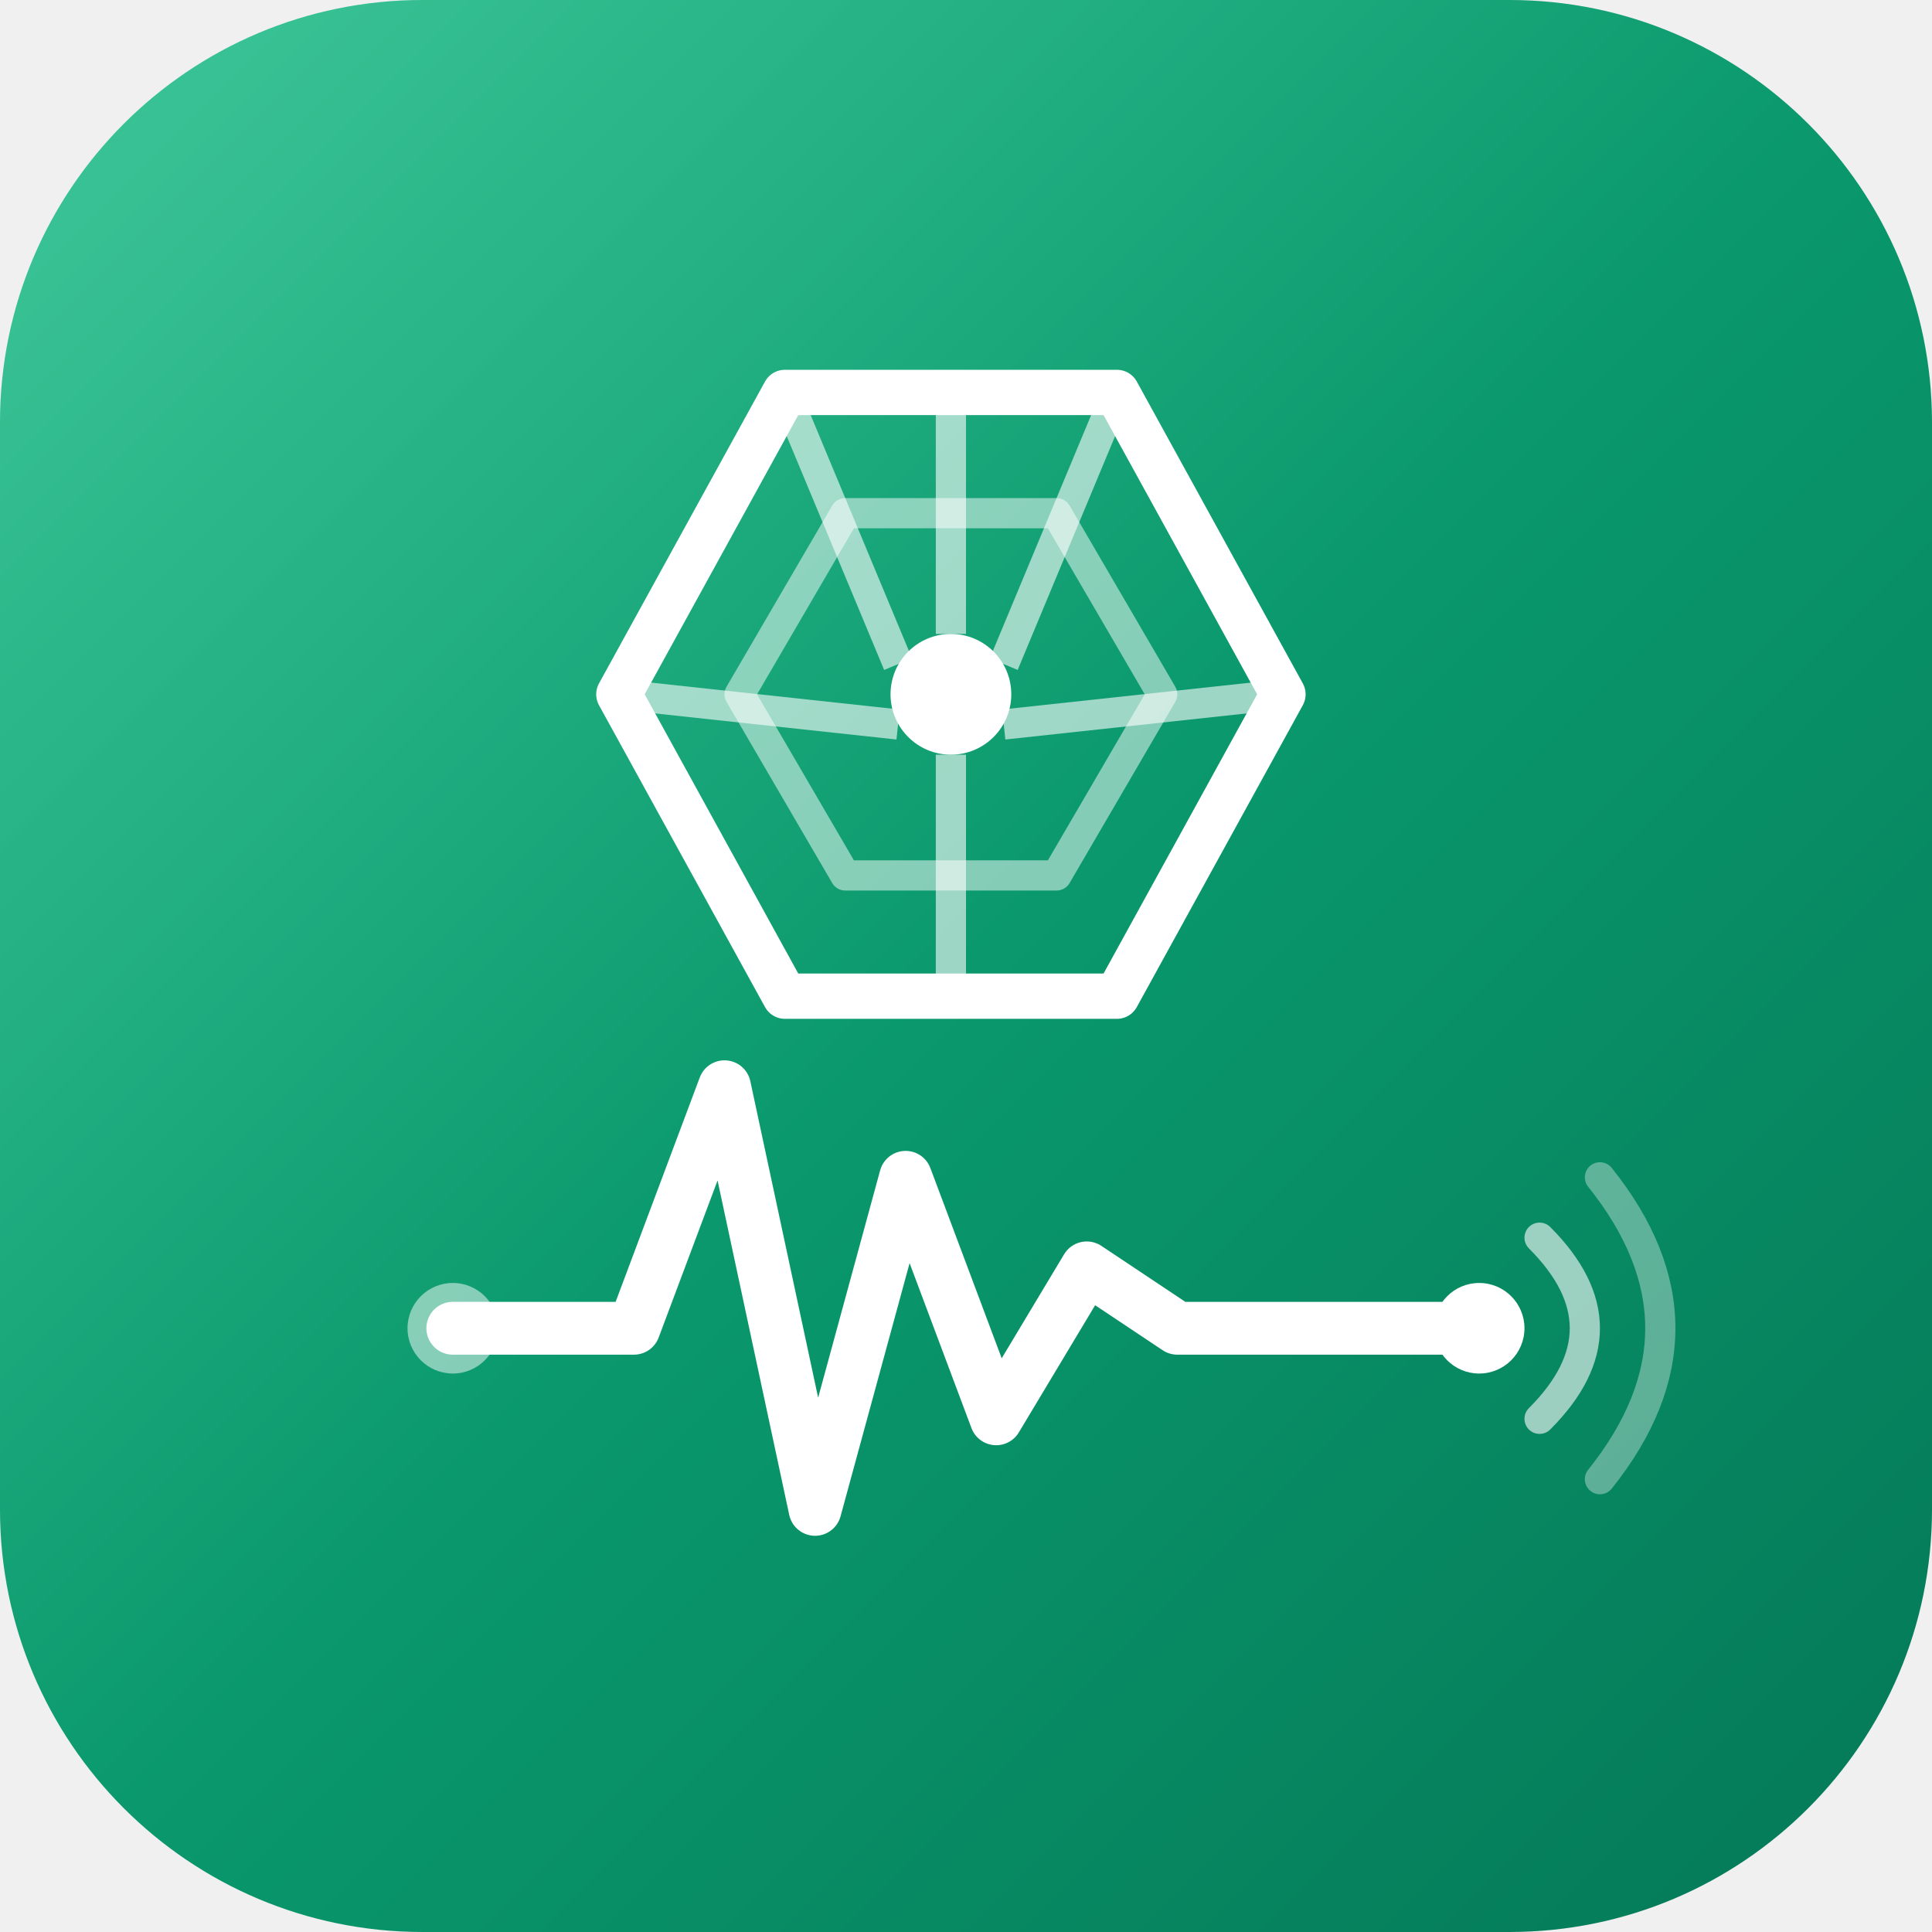
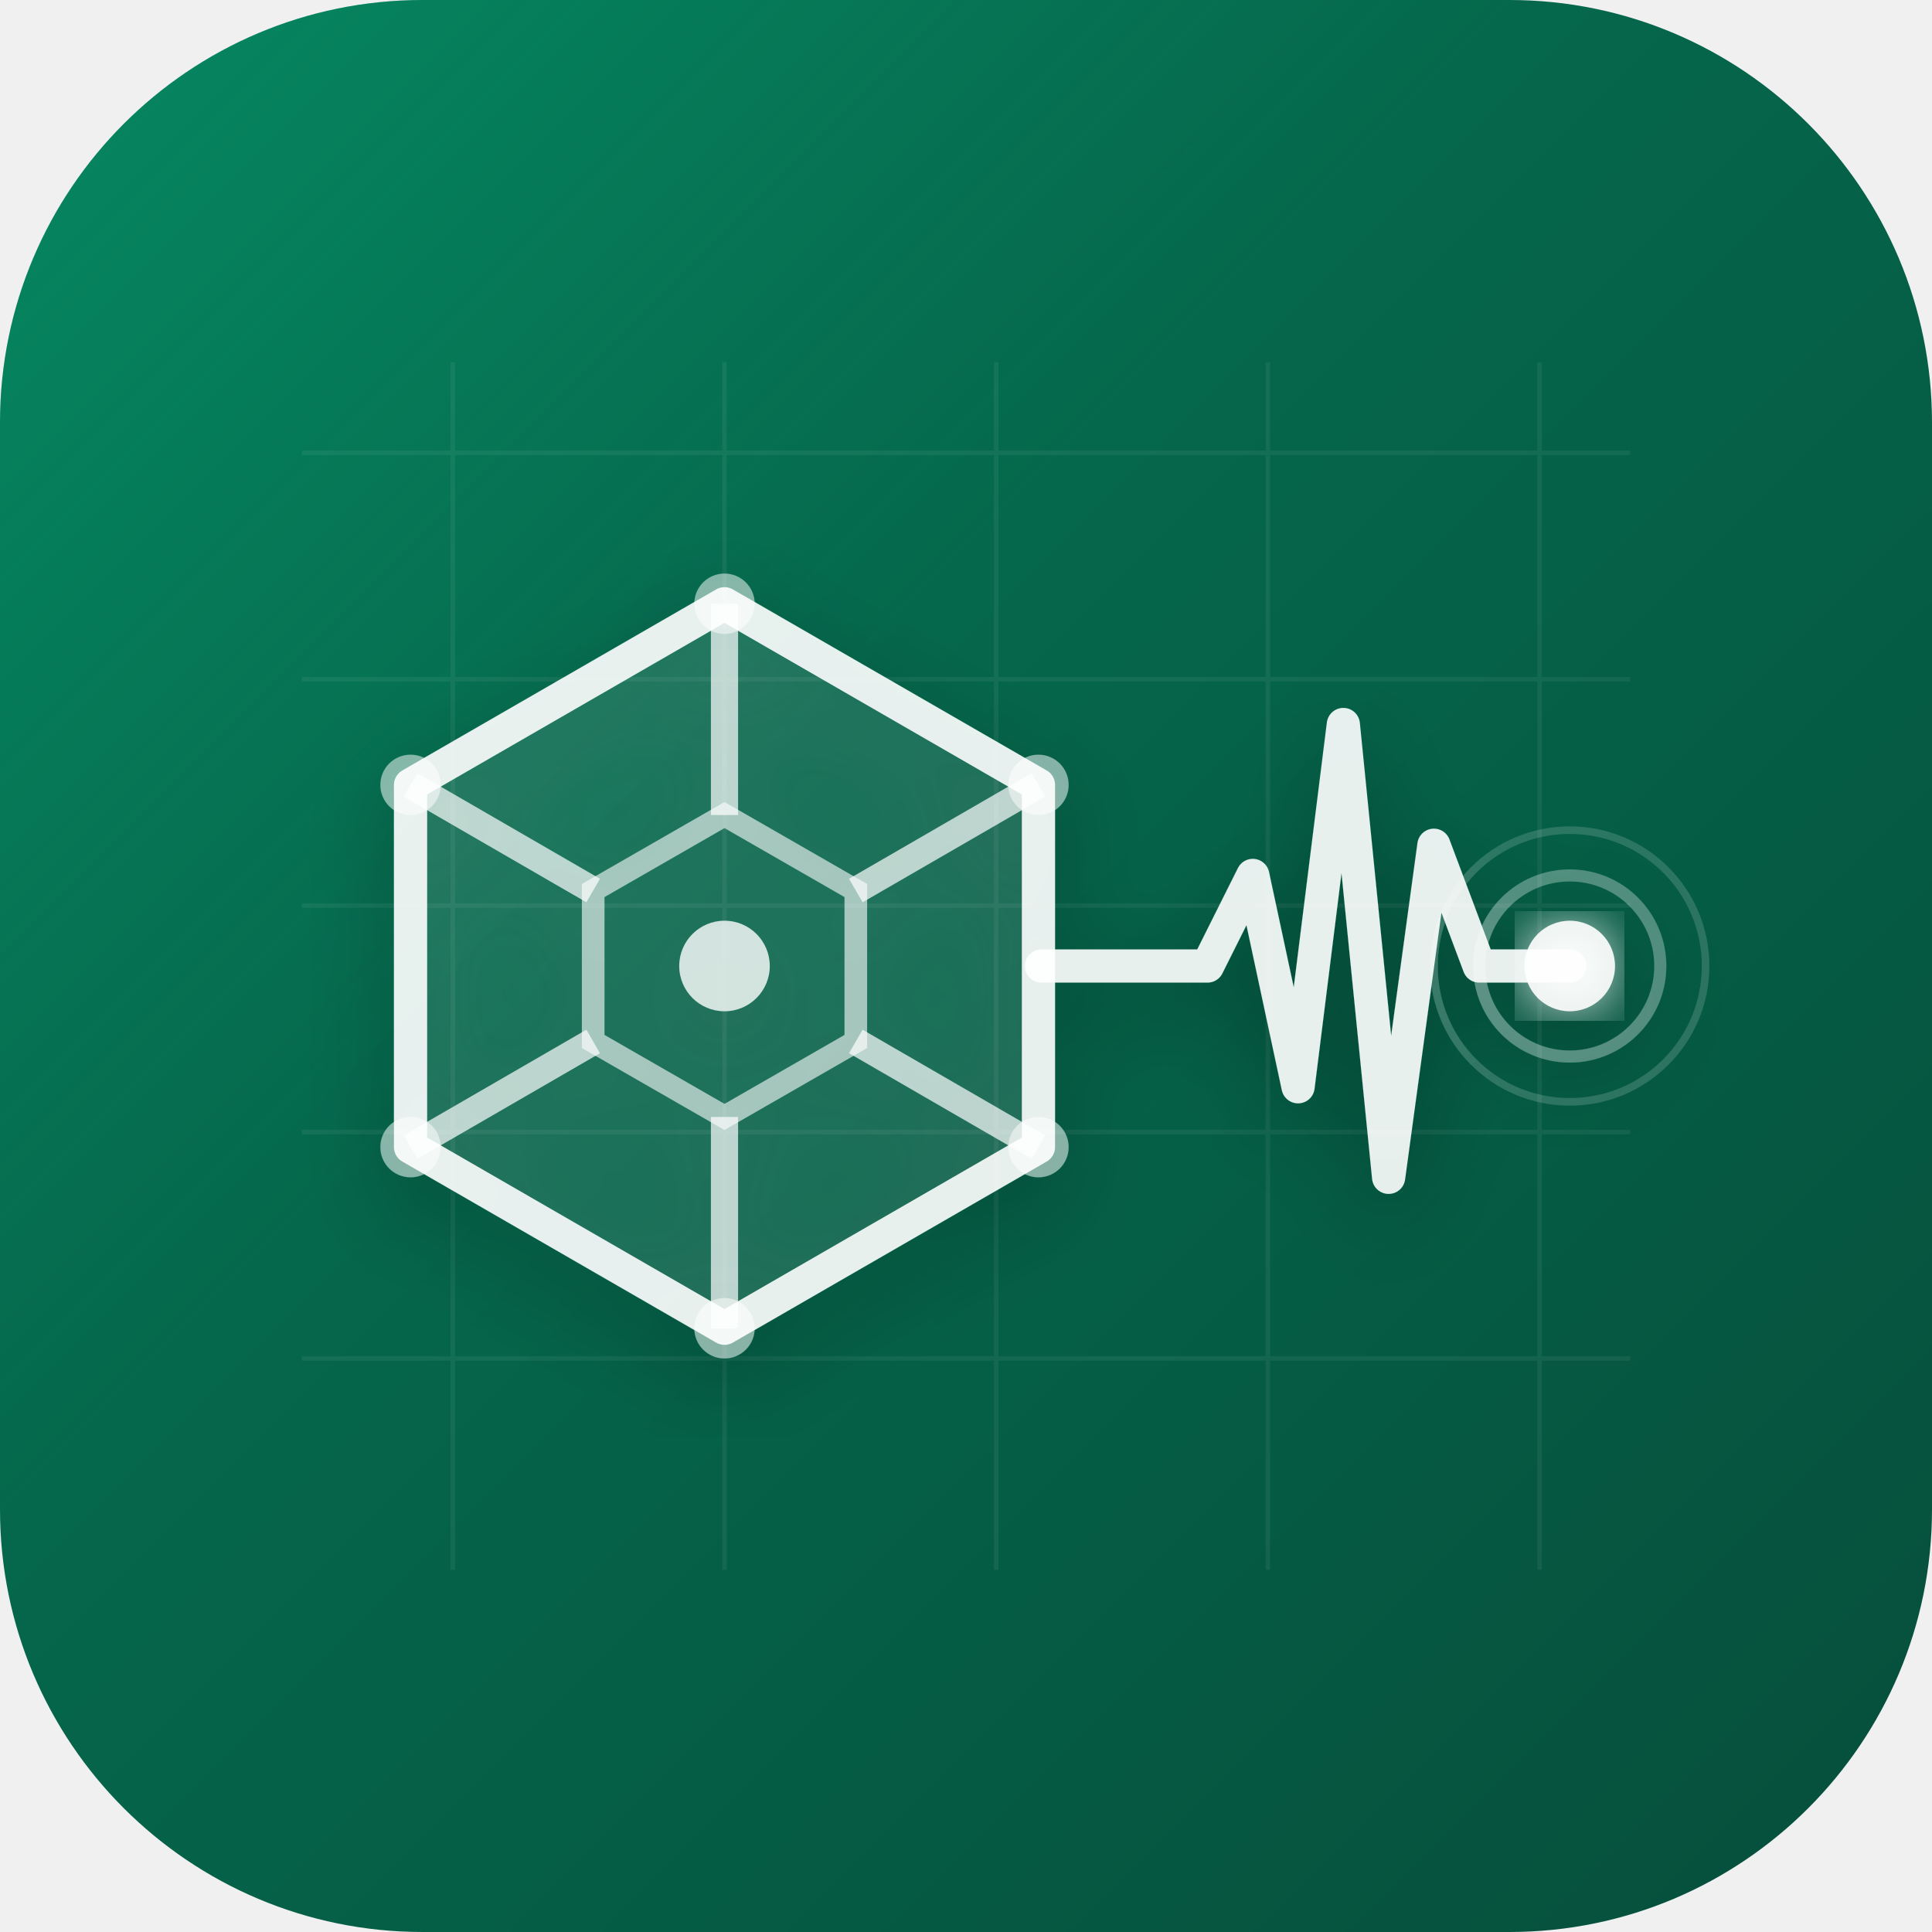
<svg xmlns="http://www.w3.org/2000/svg" viewBox="0 0 128 128" width="128" height="128">
  <defs>
    <linearGradient id="bg" x1="0%" y1="0%" x2="100%" y2="100%">
-       <stop offset="0%" stop-color="#10b981" />
-       <stop offset="100%" stop-color="#047857" />
+       <stop offset="0%" stop-color="#047857" />
+       <stop offset="100%" stop-color="#064e3b" />
    </linearGradient>
-     <linearGradient id="shine" x1="0%" y1="0%" x2="100%" y2="100%">
-       <stop offset="0%" stop-color="rgba(255,255,255,0.2)" />
-       <stop offset="50%" stop-color="rgba(255,255,255,0)" />
+     <linearGradient id="bgSheen" x1="0%" y1="0%" x2="40%" y2="40%">
+       <stop offset="0%" stop-color="#10b981" stop-opacity="0.25" />
+       <stop offset="100%" stop-color="#10b981" stop-opacity="0" />
    </linearGradient>
+     <filter id="shadow">
+       <feDropShadow dx="0" dy="2" stdDeviation="3" flood-opacity="0.3" />
+     </filter>
+     <filter id="pulseGlow">
+       <feGaussianBlur stdDeviation="2" result="blur" />
+       <feMerge>
+         <feMergeNode in="blur" />
+         <feMergeNode in="SourceGraphic" />
+       </feMerge>
+     </filter>
  </defs>
  <rect width="128" height="128" rx="28" fill="url(#bg)" />
-   <rect width="128" height="128" rx="28" fill="url(#shine)" />
-   <polygon points="52,26 74,26 85,46 74,66 52,66 41,46" fill="none" stroke="white" stroke-width="3" stroke-linejoin="round" />
-   <polygon points="56,34 70,34 77,46 70,58 56,58 49,46" fill="none" stroke="white" stroke-width="2" stroke-linejoin="round" opacity="0.5" />
-   <circle cx="63" cy="46" r="4" fill="white" />
-   <line x1="63" y1="42" x2="63" y2="26" stroke="white" stroke-width="2" opacity="0.6" />
-   <line x1="66.5" y1="48" x2="85" y2="46" stroke="white" stroke-width="2" opacity="0.6" />
-   <line x1="66.5" y1="44" x2="74" y2="26" stroke="white" stroke-width="2" opacity="0.6" />
-   <line x1="59.5" y1="44" x2="52" y2="26" stroke="white" stroke-width="2" opacity="0.6" />
-   <line x1="59.5" y1="48" x2="41" y2="46" stroke="white" stroke-width="2" opacity="0.6" />
-   <line x1="63" y1="50" x2="63" y2="66" stroke="white" stroke-width="2" opacity="0.6" />
-   <polyline points="30,88 42,88 48,72 54,100 60,78 66,94 72,84 78,88 98,88" fill="none" stroke="white" stroke-width="3.5" stroke-linecap="round" stroke-linejoin="round" />
-   <circle cx="30" cy="88" r="3" fill="white" opacity="0.5" />
-   <circle cx="98" cy="88" r="3" fill="white" />
-   <path d="M102 82 Q108 88 102 94" fill="none" stroke="white" stroke-width="2" stroke-linecap="round" opacity="0.6" />
-   <path d="M106 78 Q114 88 106 98" fill="none" stroke="white" stroke-width="2" stroke-linecap="round" opacity="0.35" />
+   <rect width="128" height="128" rx="28" fill="url(#bgSheen)" />
+   <g stroke="#ffffff" stroke-width="0.3" opacity="0.06">
+     <line x1="20" y1="30" x2="108" y2="30" />
+     <line x1="20" y1="45" x2="108" y2="45" />
+     <line x1="20" y1="60" x2="108" y2="60" />
+     <line x1="20" y1="75" x2="108" y2="75" />
+     <line x1="20" y1="90" x2="108" y2="90" />
+     <line x1="30" y1="24" x2="30" y2="104" />
+     <line x1="48" y1="24" x2="48" y2="104" />
+     <line x1="66" y1="24" x2="66" y2="104" />
+     <line x1="84" y1="24" x2="84" y2="104" />
+     <line x1="102" y1="24" x2="102" y2="104" />
+   </g>
+   <g filter="url(#shadow)">
+     <g transform="translate(48, 64)">
+       <polygon points="0,-24 20.8,-12 20.8,12 0,24 -20.8,12 -20.8,-12" fill="#ffffff" fill-opacity="0.08" stroke="#ffffff" stroke-width="2.2" stroke-linejoin="round" opacity="0.9" />
+       <polygon points="0,-10 8.7,-5 8.7,5 0,10 -8.7,5 -8.7,-5" fill="none" stroke="#ffffff" stroke-width="1.5" opacity="0.6" />
+       <line x1="0" y1="-10" x2="0" y2="-24" stroke="#ffffff" stroke-width="1.8" opacity="0.7" />
+       <line x1="8.7" y1="-5" x2="20.8" y2="-12" stroke="#ffffff" stroke-width="1.8" opacity="0.7" />
+       <line x1="8.7" y1="5" x2="20.8" y2="12" stroke="#ffffff" stroke-width="1.8" opacity="0.7" />
+       <line x1="0" y1="10" x2="0" y2="24" stroke="#ffffff" stroke-width="1.8" opacity="0.7" />
+       <line x1="-8.7" y1="5" x2="-20.8" y2="12" stroke="#ffffff" stroke-width="1.8" opacity="0.7" />
+       <line x1="-8.7" y1="-5" x2="-20.8" y2="-12" stroke="#ffffff" stroke-width="1.8" opacity="0.7" />
+       <circle cx="0" cy="0" r="3" fill="#ffffff" opacity="0.8" />
+       <circle cx="0" cy="-24" r="2" fill="#ffffff" opacity="0.5" />
+       <circle cx="20.8" cy="-12" r="2" fill="#ffffff" opacity="0.5" />
+       <circle cx="20.8" cy="12" r="2" fill="#ffffff" opacity="0.5" />
+       <circle cx="0" cy="24" r="2" fill="#ffffff" opacity="0.5" />
+       <circle cx="-20.8" cy="12" r="2" fill="#ffffff" opacity="0.5" />
+       <circle cx="-20.8" cy="-12" r="2" fill="#ffffff" opacity="0.5" />
+     </g>
+     <polyline points="69,64 74,64 77,64 80,64 83,58 86,72 89,48 92,78 95,56 98,64 101,64 104,64" fill="none" stroke="#ffffff" stroke-width="2.2" stroke-linecap="round" stroke-linejoin="round" opacity="0.9" />
+     <g filter="url(#pulseGlow)">
+       <circle cx="104" cy="64" r="3" fill="#ffffff" opacity="0.9" />
+     </g>
+     <circle cx="104" cy="64" r="6" fill="none" stroke="#ffffff" stroke-width="0.8" opacity="0.3" />
+     <circle cx="104" cy="64" r="9" fill="none" stroke="#ffffff" stroke-width="0.5" opacity="0.15" />
+   </g>
</svg>
